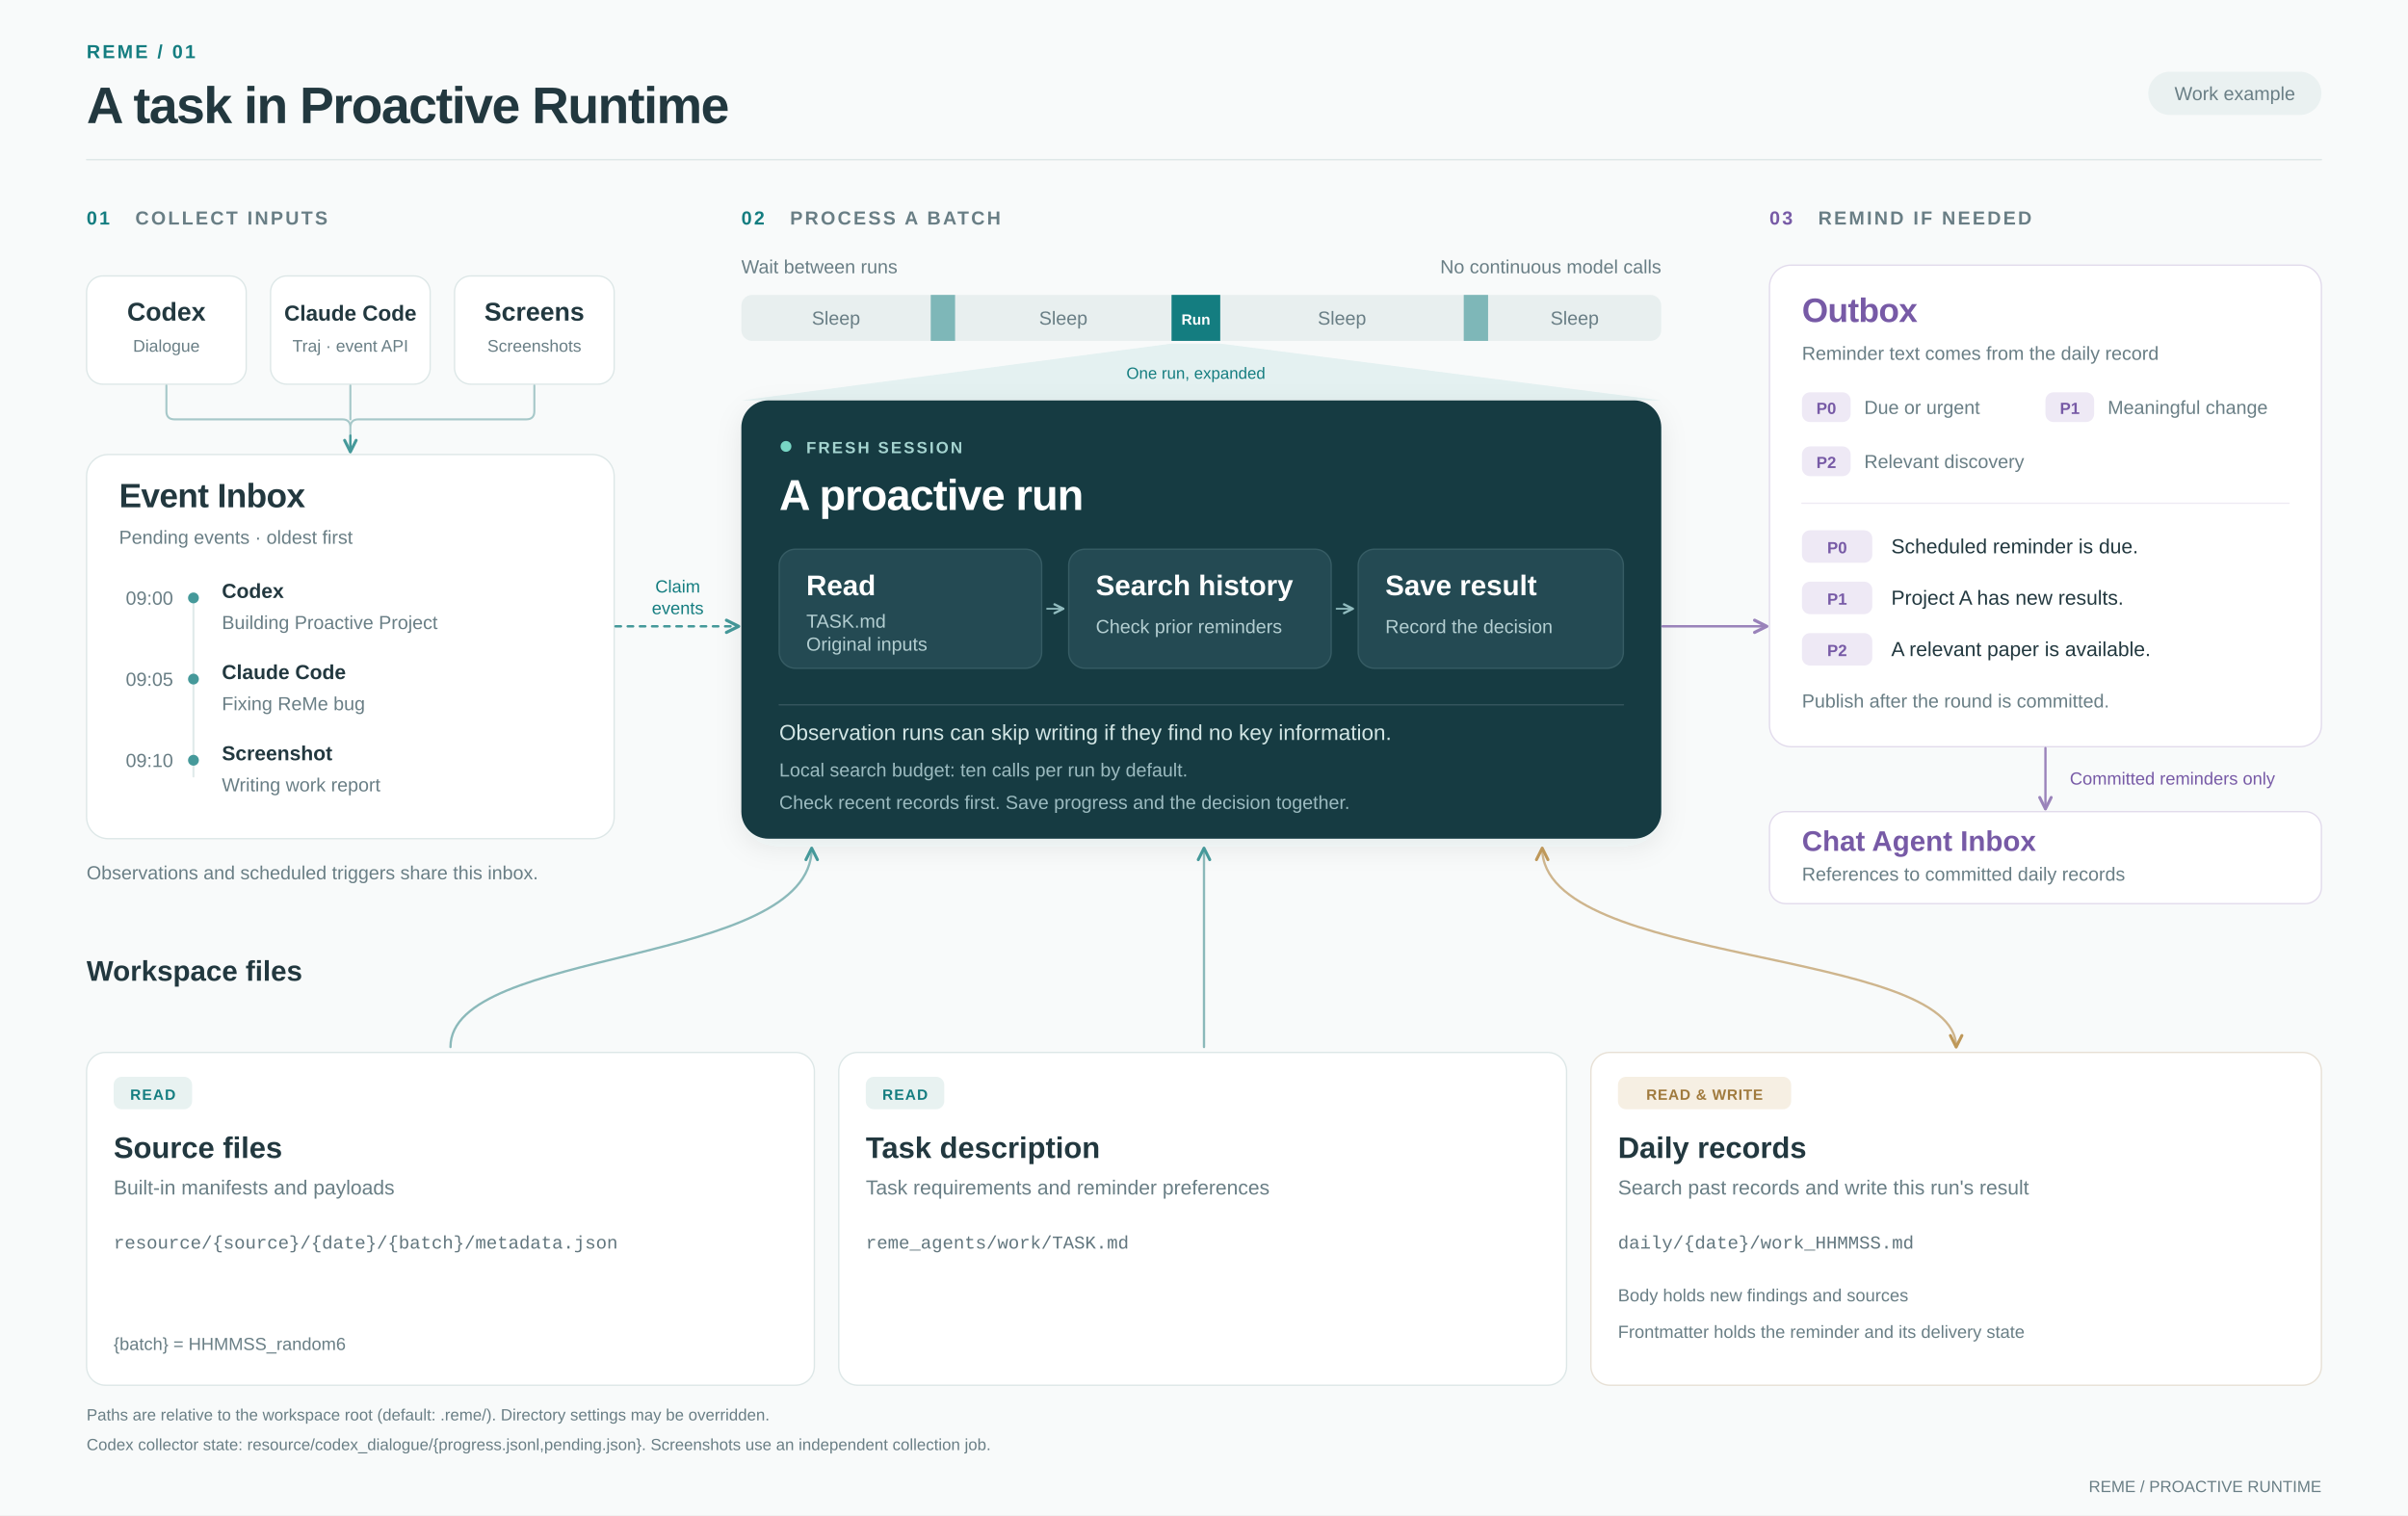
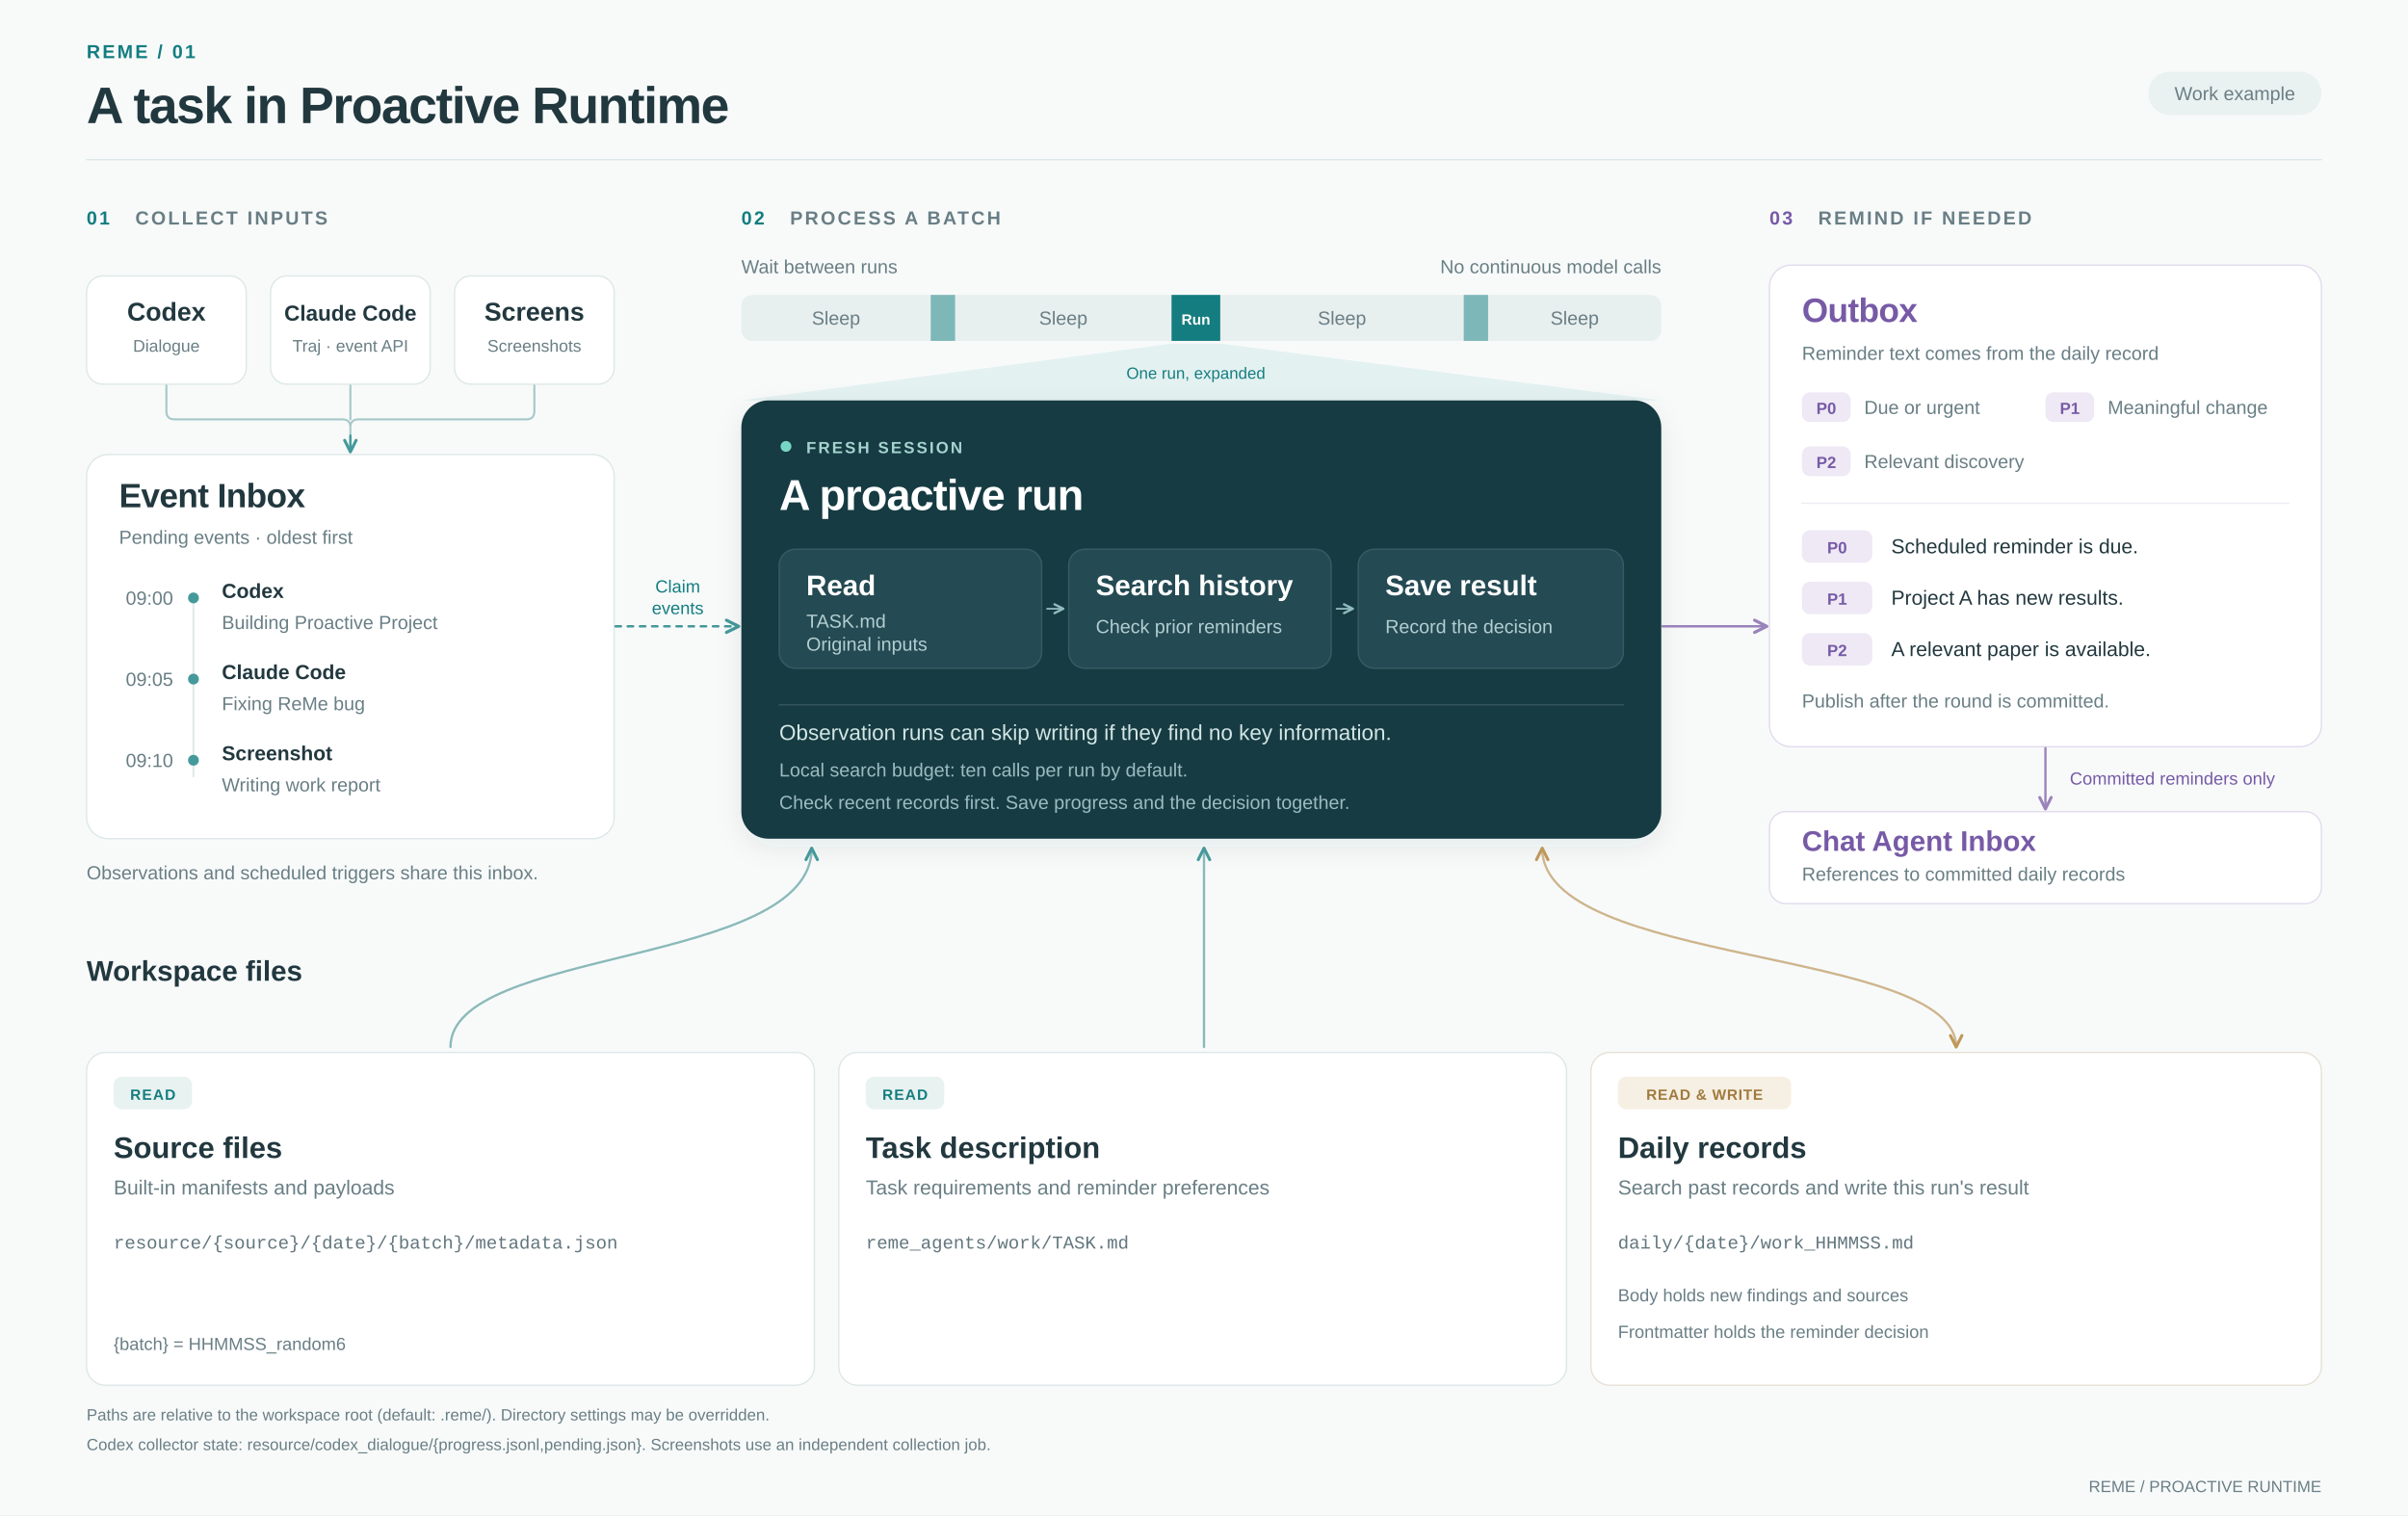
<svg xmlns="http://www.w3.org/2000/svg" width="1780" height="1120" viewBox="0 0 1780 1120" role="img" aria-labelledby="title desc">
  <defs>
    <style>
      text { font-family: -apple-system, BlinkMacSystemFont, 'Segoe UI', Arial, sans-serif; fill: #22383F; }
      .title { font-size: 38px; font-weight: 700; letter-spacing: -1px; }
      .section { font-size: 14px; font-weight: 600; letter-spacing: 1.6px; }
      .heading { font-size: 25px; font-weight: 650; letter-spacing: -.4px; }
      .body { font-size: 16px; }
      .small { font-size: 14px; }
      .muted { fill: #697E85; }
      .teal { fill: #147D80; }
      .purple { fill: #775AA6; }
      .file { font-family: 'SFMono-Regular', Consolas, 'Liberation Mono', monospace; font-size: 13.5px; fill: #62767E; }
      .line { fill: none; stroke-linecap: round; stroke-linejoin: round; }
      .white { fill: #FFFFFF; }
    </style>
    <marker id="teal" markerWidth="7" markerHeight="7" refX="6" refY="3.5" orient="auto-start-reverse">
      <path d="M1 1L6 3.5L1 6" fill="none" stroke="#45999A" stroke-width="1.3" stroke-linecap="round" stroke-linejoin="round" />
    </marker>
    <marker id="purple" markerWidth="7" markerHeight="7" refX="6" refY="3.5" orient="auto-start-reverse">
      <path d="M1 1L6 3.5L1 6" fill="none" stroke="#9A83BA" stroke-width="1.3" stroke-linecap="round" stroke-linejoin="round" />
    </marker>
    <marker id="gold" markerWidth="7" markerHeight="7" refX="6" refY="3.5" orient="auto-start-reverse">
      <path d="M1 1L6 3.5L1 6" fill="none" stroke="#BE9859" stroke-width="1.3" stroke-linecap="round" stroke-linejoin="round" />
    </marker>
    <marker id="light" markerWidth="7" markerHeight="7" refX="6" refY="3.5" orient="auto">
      <path d="M1 1L6 3.5L1 6" fill="none" stroke="#91BCBF" stroke-width="1.3" stroke-linecap="round" stroke-linejoin="round" />
    </marker>
    <filter id="shadow" x="-10%" y="-10%" width="120%" height="125%">
      <feDropShadow dx="0" dy="6" stdDeviation="10" flood-color="#173A42" flood-opacity=".08" />
    </filter>
  </defs>
  <rect width="1780" height="1120" fill="#F8FAFA" />
  <text x="64" y="43" class="section teal">REME / 01</text>
  <text x="64" y="91" class="title">A task in Proactive Runtime</text>
  <rect x="1588" y="53" width="128" height="32" rx="16" fill="#EAF1F1" />
  <text x="1652" y="74" class="small muted" text-anchor="middle">Work example</text>
  <path d="M64 118H1716" class="line" stroke="#DFE8E8" />
  <g data-role="section-headings">
    <text x="64" y="166" class="section teal">01</text>
    <text x="100" y="166" class="section muted">COLLECT INPUTS</text>
    <text x="548" y="166" class="section teal">02</text>
    <text x="584" y="166" class="section muted">PROCESS A BATCH</text>
    <text x="1308" y="166" class="section purple">03</text>
    <text x="1344" y="166" class="section muted">REMIND IF NEEDED</text>
  </g>
  <g data-role="input-sources">
    <g data-box="64,204,118,80">
      <rect x="64" y="204" width="118" height="80" rx="12" fill="#FFFFFF" stroke="#DDE7E7" />
      <text x="123" y="237" font-size="19" font-weight="650" text-anchor="middle">Codex</text>
      <text x="123" y="260" font-size="12.5" class="muted" text-anchor="middle">Dialogue</text>
    </g>
    <g data-box="200,204,118,80">
      <rect x="200" y="204" width="118" height="80" rx="12" fill="#FFFFFF" stroke="#DDE7E7" />
      <text x="259" y="237" font-size="16" font-weight="650" text-anchor="middle">Claude Code</text>
      <text x="259" y="260" font-size="12.5" class="muted" text-anchor="middle">Traj · event API</text>
    </g>
    <g data-box="336,204,118,80">
      <rect x="336" y="204" width="118" height="80" rx="12" fill="#FFFFFF" stroke="#DDE7E7" />
      <text x="395" y="237" font-size="19" font-weight="650" text-anchor="middle">Screens</text>
      <text x="395" y="260" font-size="12.5" class="muted" text-anchor="middle">Screenshots</text>
    </g>
    <path d="M123 285V304Q123 310 129 310H253Q259 310 259 316V334M395 285V304Q395 310 389 310H265Q259 310 259 316M259 285V310" class="line" stroke="#A6C8C9" stroke-width="1.5" />
    <path d="M259 322V334" class="line" stroke="#45999A" stroke-width="1.7" marker-end="url(#teal)" />
  </g>
  <g data-role="event-inbox" data-box="64,336,390,284">
    <rect x="64" y="336" width="390" height="284" rx="16" fill="#FFFFFF" stroke="#DDE7E7" />
    <text x="88" y="375" class="heading">Event Inbox</text>
    <text x="88" y="402" class="small muted">Pending events · oldest first</text>
    <path d="M143 441V574" class="line" stroke="#E0EAEA" stroke-width="1.5" />
    <g data-role="inbox-event">
      <text x="128" y="447" class="small muted" text-anchor="end">09:00</text>
      <circle cx="143" cy="442" r="4" fill="#45999A" />
      <text x="164" y="442" font-size="15" font-weight="650">Codex</text>
      <text x="164" y="465" class="small muted">Building Proactive Project</text>
    </g>
    <g data-role="inbox-event">
      <text x="128" y="507" class="small muted" text-anchor="end">09:05</text>
      <circle cx="143" cy="502" r="4" fill="#45999A" />
      <text x="164" y="502" font-size="15" font-weight="650">Claude Code</text>
      <text x="164" y="525" class="small muted">Fixing ReMe bug</text>
    </g>
    <g data-role="inbox-event">
      <text x="128" y="567" class="small muted" text-anchor="end">09:10</text>
      <circle cx="143" cy="562" r="4" fill="#45999A" />
      <text x="164" y="562" font-size="15" font-weight="650">Screenshot</text>
      <text x="164" y="585" class="small muted">Writing work report</text>
    </g>
  </g>
  <text x="64" y="650" class="small muted">Observations and scheduled triggers share this inbox.</text>
  <g data-role="inbox-to-run">
    <path d="M455 463H546" class="line" stroke="#45999A" stroke-width="1.8" stroke-dasharray="4 5" marker-end="url(#teal)" />
    <text x="501" y="438" font-size="13" class="teal" text-anchor="middle">Claim</text>
    <text x="501" y="454" font-size="13" class="teal" text-anchor="middle">events</text>
  </g>
  <g data-role="segmented-run-cycle">
    <text x="548" y="202" class="small muted">Wait between runs</text>
    <text x="1228" y="202" class="small muted" text-anchor="end">No continuous model calls</text>
    <rect x="548" y="218" width="680" height="34" rx="8" fill="#E8EFEF" />
    <rect x="688" y="218" width="18" height="34" fill="#7EB7B8" />
    <rect x="866" y="218" width="36" height="34" fill="#147D80" data-role="selected-run" />
    <rect x="1082" y="218" width="18" height="34" fill="#7EB7B8" />
    <text x="618" y="240" class="small muted" text-anchor="middle">Sleep</text>
    <text x="786" y="240" class="small muted" text-anchor="middle">Sleep</text>
    <text x="884" y="240" font-size="11" font-weight="600" class="white" text-anchor="middle">Run</text>
    <text x="992" y="240" class="small muted" text-anchor="middle">Sleep</text>
    <text x="1164" y="240" class="small muted" text-anchor="middle">Sleep</text>
  </g>
  <g data-role="expanded-run">
    <path d="M866 254L548 296H1228L902 254Z" fill="#D9ECEC" fill-opacity=".65" />
    <text x="884" y="280" font-size="12" class="teal" text-anchor="middle">One run, expanded</text>
  </g>
  <g data-role="proactive-run" data-box="548,296,680,324">
    <rect x="548" y="296" width="680" height="324" rx="20" fill="#183A43" filter="url(#shadow)" />
    <circle cx="581" cy="330" r="4" fill="#78D6C4" />
    <text x="596" y="335" font-size="12" font-weight="600" letter-spacing="1.5" style="fill:#A5D4D0">FRESH SESSION</text>
    <text x="576" y="377" font-size="32" font-weight="650" letter-spacing="-.6" class="white">A proactive run</text>
    <g data-box="576,406,194,88">
      <rect x="576" y="406" width="194" height="88" rx="12" fill="#244A53" stroke="#365C64" />
      <text x="596" y="440" font-size="21" font-weight="600" class="white">Read</text>
      <text x="596" y="464" class="small" style="fill:#B3CED1">TASK.md<tspan x="596" dy="17">Original inputs</tspan>
      </text>
    </g>
    <g data-box="790,406,194,88">
      <rect x="790" y="406" width="194" height="88" rx="12" fill="#244A53" stroke="#365C64" />
      <text x="810" y="440" font-size="21" font-weight="600" class="white">Search history</text>
      <text x="810" y="468" class="small" style="fill:#B3CED1">Check prior reminders</text>
    </g>
    <g data-box="1004,406,196,88">
      <rect x="1004" y="406" width="196" height="88" rx="12" fill="#244A53" stroke="#365C64" />
      <text x="1024" y="440" font-size="21" font-weight="600" class="white">Save result</text>
      <text x="1024" y="468" class="small" style="fill:#B3CED1">Record the decision</text>
    </g>
    <path d="M774 450H786" class="line" stroke="#91BCBF" stroke-width="1.3" marker-end="url(#light)" />
    <path d="M988 450H1000" class="line" stroke="#91BCBF" stroke-width="1.3" marker-end="url(#light)" />
    <path d="M576 521H1200" class="line" stroke="#36565E" />
    <text x="576" y="547" class="body" style="fill:#D3E6E5">Observation runs can skip writing if they find no key information.</text>
    <text x="576" y="574" class="small" style="fill:#9CBBC0">Local search budget: ten calls per run by default.</text>
    <text x="576" y="598" class="small" style="fill:#9CBBC0">Check recent records first. Save progress and the decision together.</text>
  </g>
  <path data-role="run-to-outbox" d="M1229 463H1306" class="line" stroke="#9A83BA" stroke-width="1.8" marker-end="url(#purple)" />
  <g data-role="outbox-examples" data-box="1308,196,408,356">
    <rect x="1308" y="196" width="408" height="356" rx="16" fill="#FFFFFF" stroke="#E2DBEC" />
    <text x="1332" y="238" class="heading purple">Outbox</text>
    <text x="1332" y="266" class="small muted">Reminder text comes from the daily record</text>
    <g data-role="reminder-types">
      <rect x="1332" y="290" width="36" height="22" rx="6" fill="#EEE9F5" />
      <text x="1350" y="306" font-size="12" font-weight="600" class="purple" text-anchor="middle">P0</text>
      <text x="1378" y="306" class="small muted">Due or urgent</text>
      <rect x="1512" y="290" width="36" height="22" rx="6" fill="#EEE9F5" />
      <text x="1530" y="306" font-size="12" font-weight="600" class="purple" text-anchor="middle">P1</text>
      <text x="1558" y="306" class="small muted">Meaningful change</text>
      <rect x="1332" y="330" width="36" height="22" rx="6" fill="#EEE9F5" />
      <text x="1350" y="346" font-size="12" font-weight="600" class="purple" text-anchor="middle">P2</text>
      <text x="1378" y="346" class="small muted">Relevant discovery</text>
    </g>
    <path d="M1332 372H1692" class="line" stroke="#EEEAF3" />
    <g data-role="reminder-example">
      <rect x="1332" y="392" width="52" height="24" rx="6" fill="#EEE9F5" />
      <text x="1358" y="409" font-size="12" font-weight="600" class="purple" text-anchor="middle">P0</text>
      <text x="1398" y="409" font-size="15">Scheduled reminder is due.</text>
    </g>
    <g data-role="reminder-example">
      <rect x="1332" y="430" width="52" height="24" rx="6" fill="#EEE9F5" />
      <text x="1358" y="447" font-size="12" font-weight="600" class="purple" text-anchor="middle">P1</text>
      <text x="1398" y="447" font-size="15">Project A has new results.</text>
    </g>
    <g data-role="reminder-example">
      <rect x="1332" y="468" width="52" height="24" rx="6" fill="#EEE9F5" />
      <text x="1358" y="485" font-size="12" font-weight="600" class="purple" text-anchor="middle">P2</text>
      <text x="1398" y="485" font-size="15">A relevant paper is available.</text>
    </g>
    <text x="1332" y="523" class="small muted">Publish after the round is committed.</text>
  </g>
  <path d="M1512 553V598" class="line" stroke="#9A83BA" stroke-width="1.7" marker-end="url(#purple)" />
  <text x="1530" y="580" font-size="13" class="purple">Committed reminders only</text>
  <g data-role="chat-inbox" data-box="1308,600,408,68">
    <rect x="1308" y="600" width="408" height="68" rx="12" fill="#FFFFFF" stroke="#E2DBEC" />
    <text x="1332" y="629" font-size="21" font-weight="650" class="purple">Chat Agent Inbox</text>
    <text x="1332" y="651" class="small muted">References to committed daily records</text>
  </g>
  <g data-role="file-connections" stroke-width="1.7">
    <path data-role="file-link-source" d="M333 774C333 700 600 715 600 627" class="line" stroke="#8BB9BA" marker-end="url(#teal)" />
    <path data-role="file-link-task" d="M890 774V627" class="line" stroke="#8BB9BA" marker-end="url(#teal)" />
    <path data-role="file-link-record" d="M1140 627C1140 715 1446 700 1446 774" class="line" stroke="#CEB58D" marker-start="url(#gold)" marker-end="url(#gold)" />
  </g>
  <text x="64" y="725" font-size="21" font-weight="650">Workspace files</text>
  <g data-role="workspace-files">
    <g data-box="64,778,538,246" data-path="resource/{source}/{date}/{batch}/metadata.json">
      <rect x="64" y="778" width="538" height="246" rx="14" fill="#FFFFFF" stroke="#DDE7E7" />
      <rect x="84" y="796" width="58" height="24" rx="6" fill="#E8F2F1" />
      <text x="113" y="813" font-size="11" font-weight="650" letter-spacing=".8" class="teal" text-anchor="middle">READ</text>
      <text x="84" y="856" font-size="22" font-weight="650">Source files</text>
      <text x="84" y="883" font-size="15" class="muted">Built-in manifests and payloads</text>
      <text x="84" y="923" class="file">resource/{source}/{date}/{batch}/metadata.json</text>
      <text x="84" y="998" font-size="13" class="muted">{batch} = HHMMSS_random6</text>
    </g>
    <g data-box="620,778,538,246" data-path="reme_agents/work/TASK.md">
      <rect x="620" y="778" width="538" height="246" rx="14" fill="#FFFFFF" stroke="#DDE7E7" />
      <rect x="640" y="796" width="58" height="24" rx="6" fill="#E8F2F1" />
      <text x="669" y="813" font-size="11" font-weight="650" letter-spacing=".8" class="teal" text-anchor="middle">READ</text>
      <text x="640" y="856" font-size="22" font-weight="650">Task description</text>
      <text x="640" y="883" font-size="15" class="muted">Task requirements and reminder preferences</text>
      <text x="640" y="923" class="file">reme_agents/work/TASK.md</text>
    </g>
    <g data-box="1176,778,540,246" data-path="daily/{date}/work_HHMMSS.md">
      <rect x="1176" y="778" width="540" height="246" rx="14" fill="#FFFFFF" stroke="#E7E0D5" />
      <rect x="1196" y="796" width="128" height="24" rx="6" fill="#F6EFE3" />
      <text x="1260" y="813" font-size="11" font-weight="650" letter-spacing=".5" style="fill:#A07A3D" text-anchor="middle">READ &amp; WRITE</text>
      <text x="1196" y="856" font-size="22" font-weight="650">Daily records</text>
      <text x="1196" y="883" font-size="15" class="muted">Search past records and write this run's result</text>
      <text x="1196" y="923" class="file">daily/{date}/work_HHMMSS.md</text>
      <text x="1196" y="962" font-size="13" class="muted">Body holds new findings and sources</text>
-       <text x="1196" y="989" font-size="13" class="muted">Frontmatter holds the reminder and its delivery state</text>
+       <text x="1196" y="989" font-size="13" class="muted">Frontmatter holds the reminder decision</text>
    </g>
  </g>
  <text x="64" y="1050" font-size="12" class="muted">Paths are relative to the workspace root (default: .reme/). Directory settings may be overridden.</text>
  <text x="64" y="1072" font-size="12" class="muted">Codex collector state: resource/codex_dialogue/{progress.jsonl,pending.json}. Screenshots use an independent collection job.</text>
  <text x="1716" y="1103" font-size="12" class="muted" text-anchor="end">REME / PROACTIVE RUNTIME</text>
</svg>
